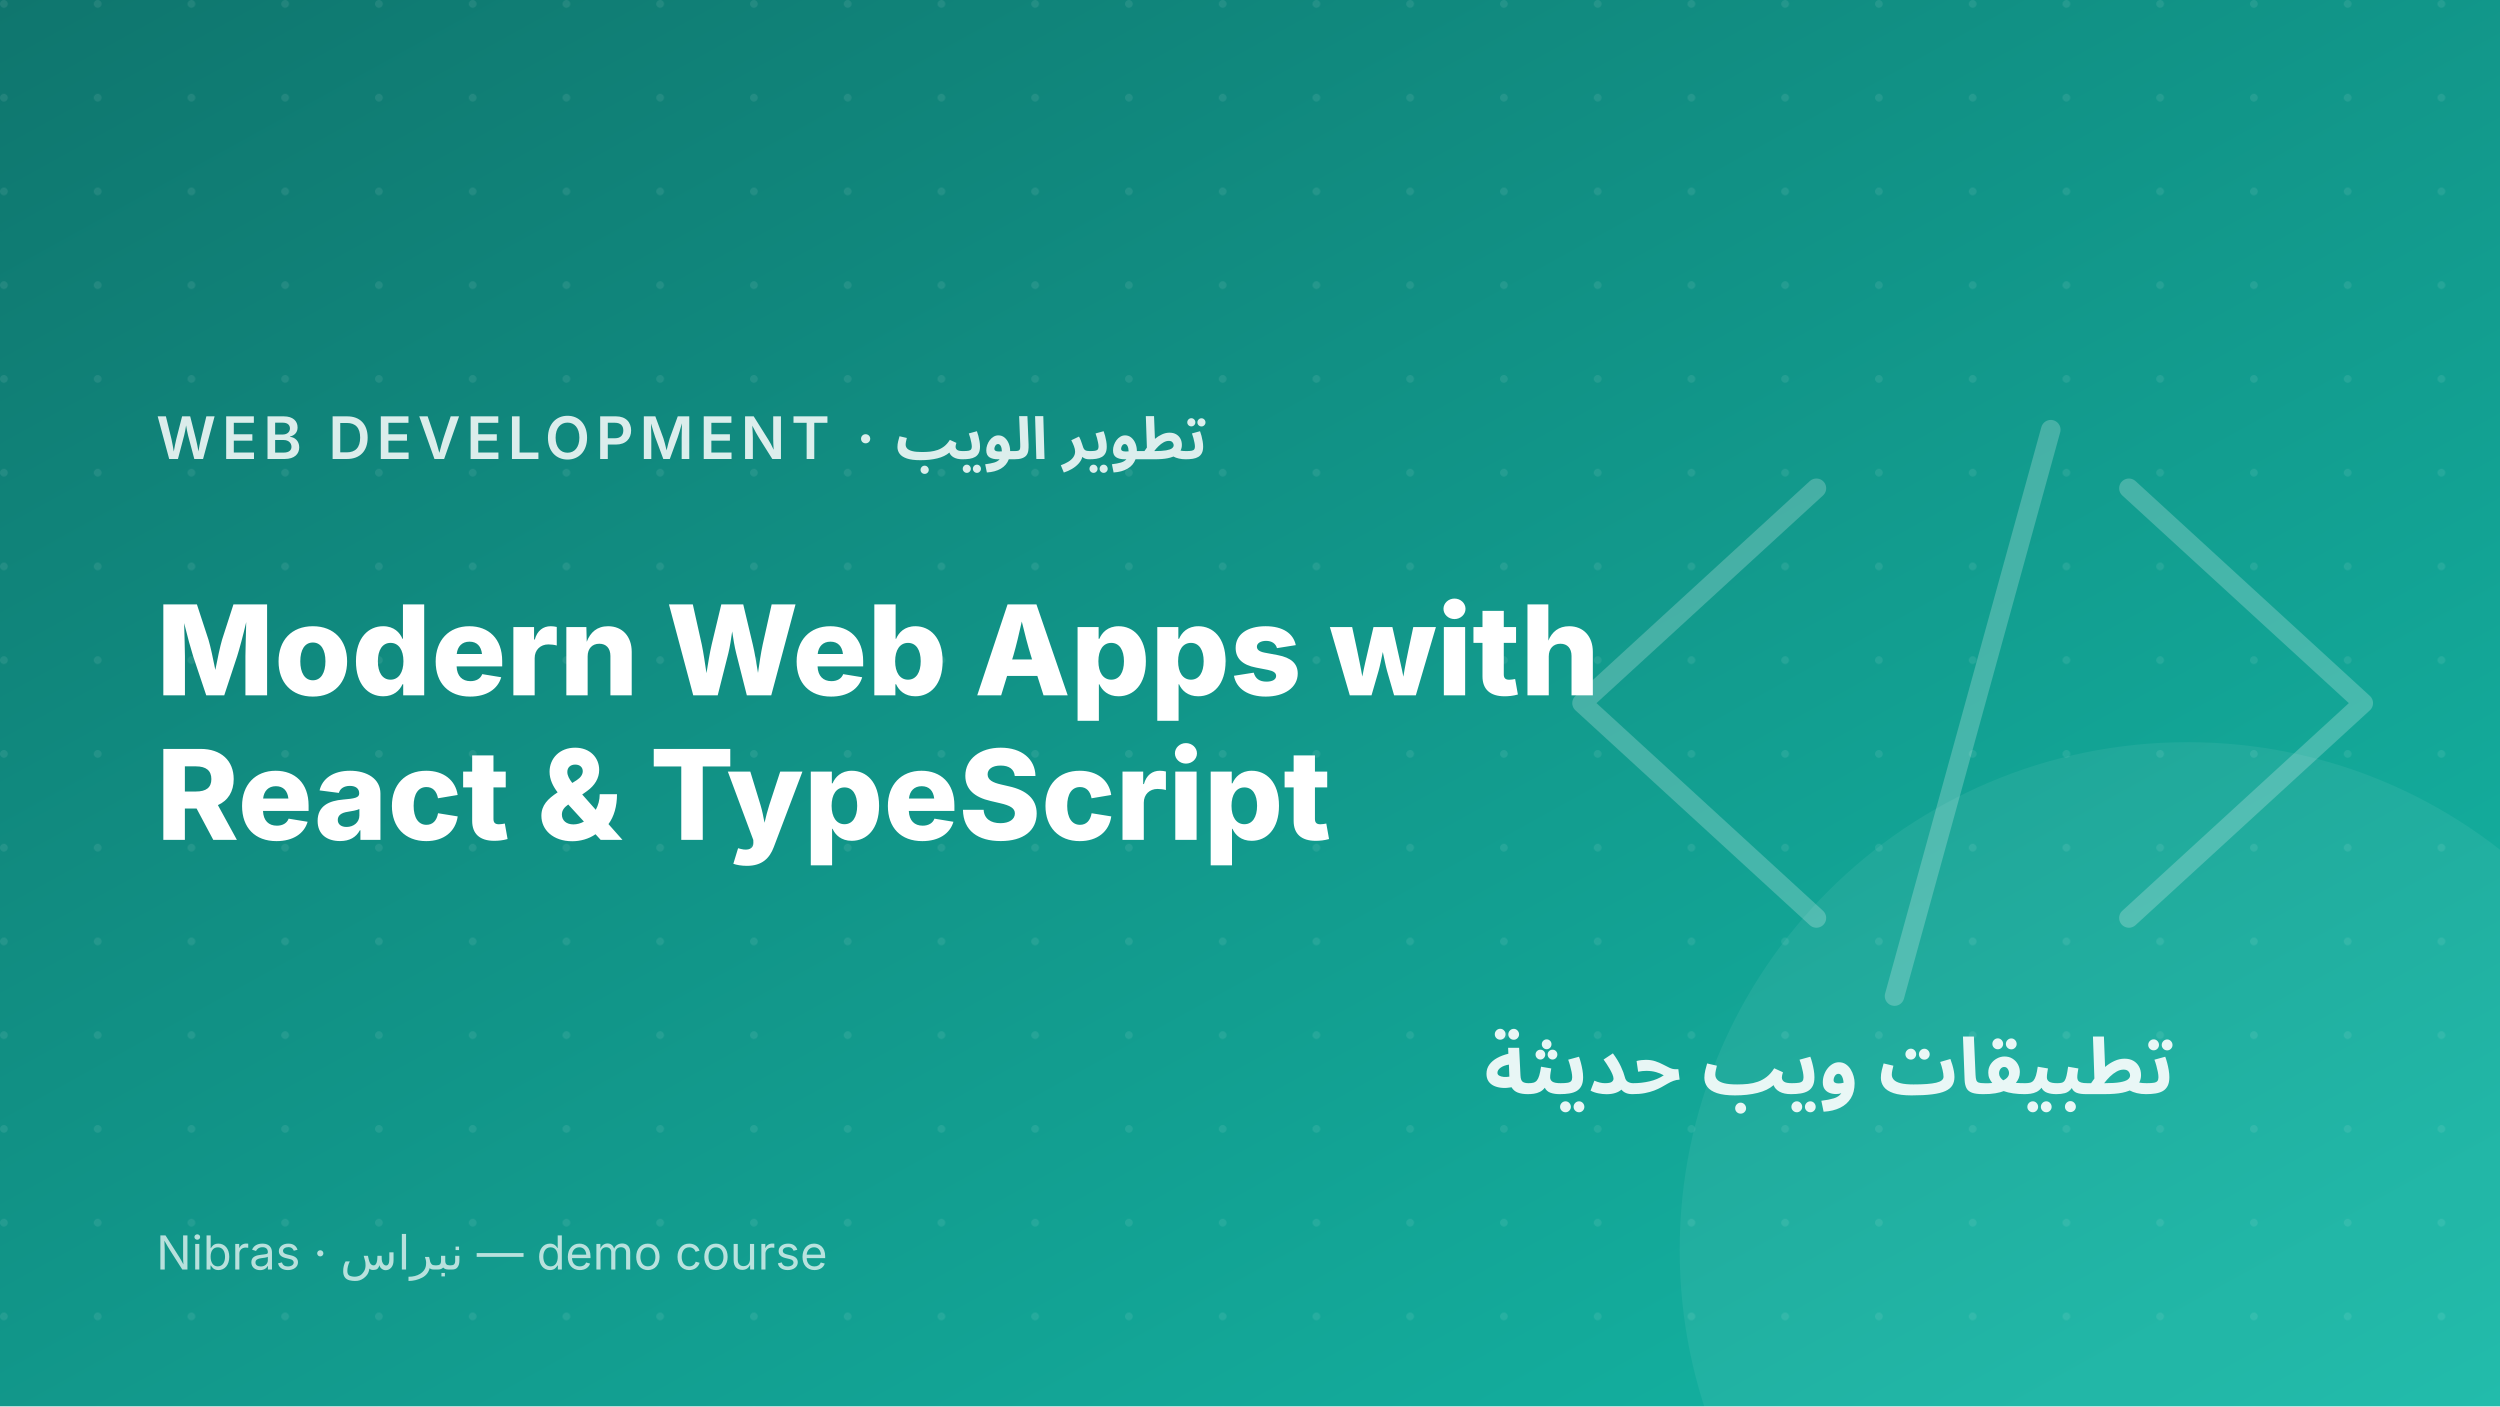
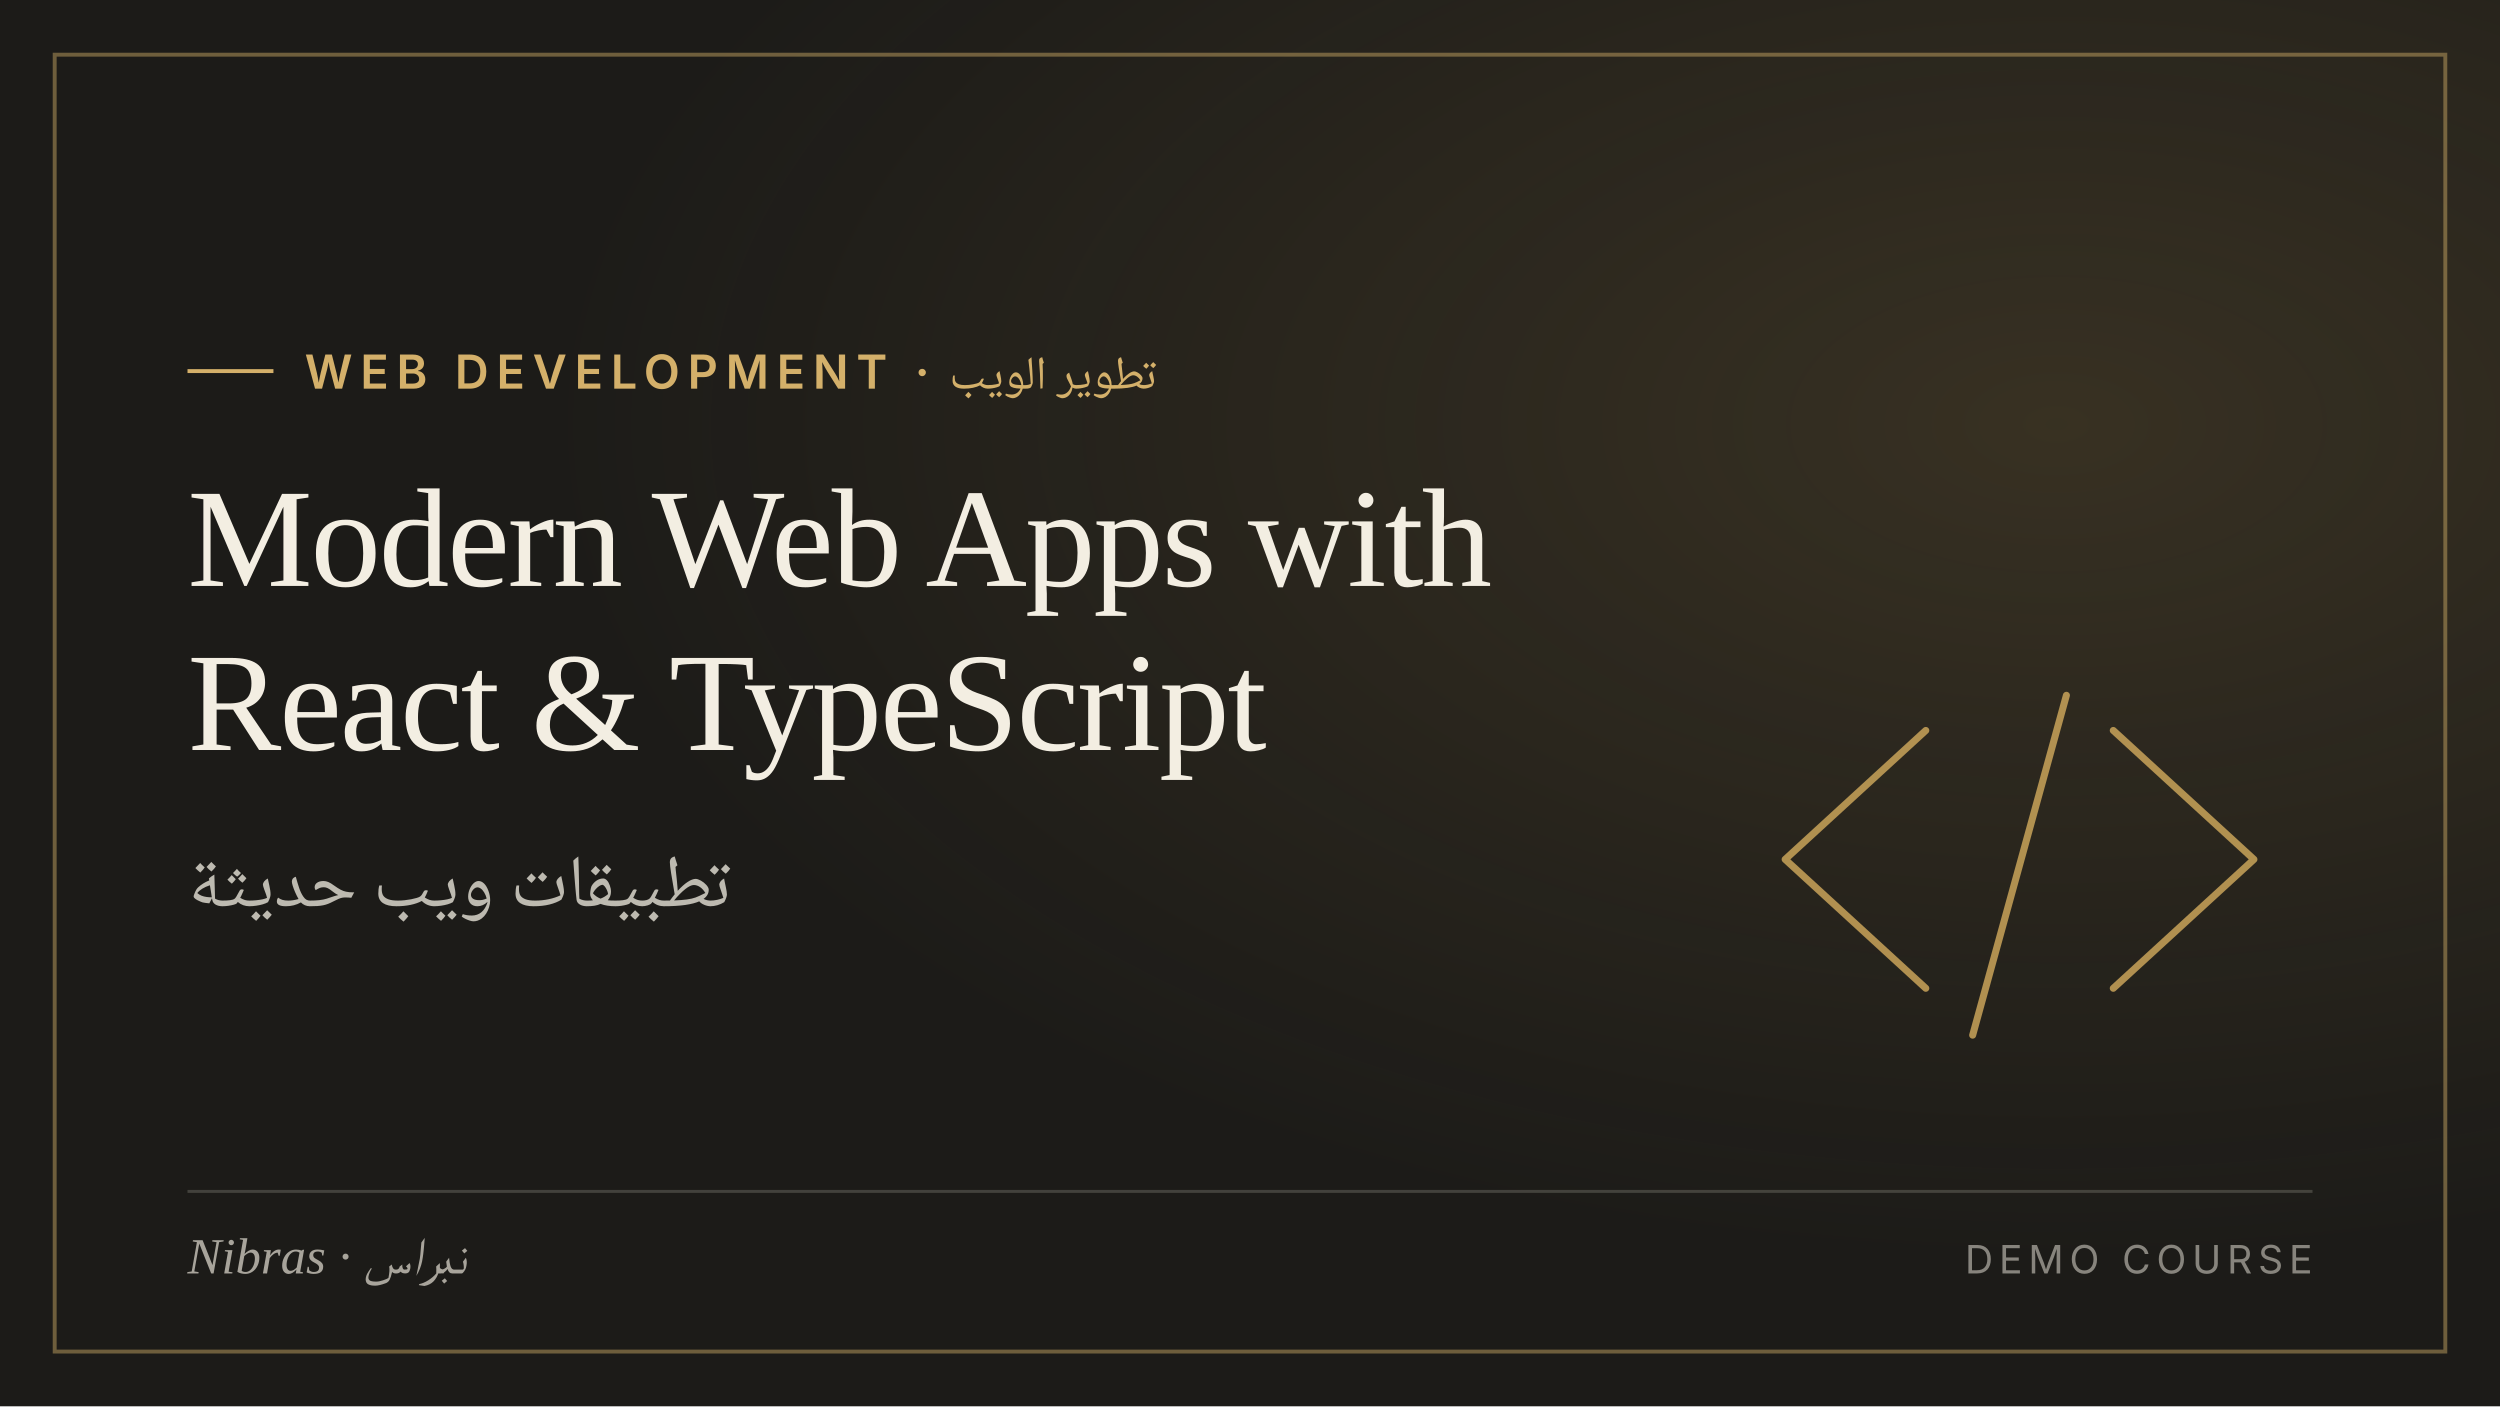
- <svg xmlns="http://www.w3.org/2000/svg" width="1280" height="720" viewBox="0 0 1280 720">
+ <svg xmlns="http://www.w3.org/2000/svg" width="1280" height="720" viewBox="0 0 1280 720" data-paper-ink="1">
  <defs>
-     <linearGradient id="g" x1="0" y1="0" x2="1" y2="1">
-       <stop offset="0" stop-color="#0f766e" />
-       <stop offset="1" stop-color="#14b8a6" />
-     </linearGradient>
-     <pattern id="p" width="48" height="48" patternUnits="userSpaceOnUse">
-       <circle cx="2" cy="2" r="2" fill="#fff" fill-opacity="0.08" />
-     </pattern>
+     <radialGradient id="lamp" cx="0.82" cy="0.3" r="0.6">
+       <stop offset="0" stop-color="#c9a35a" stop-opacity="0.16" />
+       <stop offset="1" stop-color="#c9a35a" stop-opacity="0" />
+     </radialGradient>
  </defs>
-   <rect width="1280" height="720" fill="url(#g)" />
-   <rect width="1280" height="720" fill="url(#p)" />
-   <circle cx="1120" cy="640" r="260" fill="#fff" fill-opacity="0.06" />
-   <g fill="none" stroke="#fff" stroke-opacity="0.22" stroke-width="10" stroke-linecap="round" stroke-linejoin="round">
-     <path d="M930 250 l-120 110 l120 110" />
-     <path d="M1090 250 l120 110 l-120 110" />
-     <path d="M1050 220 l-80 290" />
+   <rect width="1280" height="720" fill="#1c1b18" />
+   <rect width="1280" height="720" fill="url(#lamp)" />
+   <rect x="28" y="28" width="1224" height="664" fill="none" stroke="#d4b06a" stroke-opacity="0.45" stroke-width="2" />
+   <g transform="translate(1184 560) scale(0.6) translate(-1260 -560)">
+     <g fill="none" stroke="#c9a35a" stroke-opacity="0.85" stroke-width="6" stroke-linecap="round" stroke-linejoin="round">
+       <path d="M930 250 l-120 110 l120 110" />
+       <path d="M1090 250 l120 110 l-120 110" />
+       <path d="M1050 220 l-80 290" />
+     </g>
  </g>
-   <text x="80" y="235" font-family="Inter, Segoe UI, Arial, sans-serif" font-size="30" font-weight="600" letter-spacing="3" fill="#fff" fill-opacity="0.85">WEB DEVELOPMENT · <tspan font-family="Noto Sans Arabic, Segoe UI, Tahoma, sans-serif" letter-spacing="0">تطوير الويب</tspan>
+   <line x1="96" y1="190" x2="140" y2="190" stroke="#d4b06a" stroke-width="2" />
+   <text x="156" y="199" font-family="Inter, 'Segoe UI', Arial, sans-serif" font-size="24" font-weight="600" letter-spacing="4" fill="#d4b06a">WEB DEVELOPMENT · <tspan font-family="'Noto Naskh Arabic', 'Traditional Arabic', 'Times New Roman', serif" letter-spacing="0" font-weight="500">تطوير الويب</tspan>
  </text>
-   <text x="80" y="356" font-family="Inter, Segoe UI, Arial, sans-serif" font-size="64" font-weight="800" fill="#fff">
-     <tspan x="80" dy="0">Modern Web Apps with</tspan>
-     <tspan x="80" dy="74">React &amp; TypeScript</tspan>
+   <text x="96" y="300" font-family="Newsreader, Georgia, 'Times New Roman', serif" font-size="72" font-weight="500" letter-spacing="-1" fill="#f3eee2">
+     <tspan x="96" dy="0">Modern Web Apps with</tspan>
+     <tspan x="96" dy="84">React &amp; TypeScript</tspan>
  </text>
-   <text x="80" y="560" direction="rtl" unicode-bidi="plaintext" font-family="Noto Sans Arabic, Segoe UI, Tahoma, sans-serif" font-size="40" font-weight="600" fill="#fff" fill-opacity="0.9" text-anchor="end" transform="translate(0 0)">
-     <tspan x="760">تطبيقات ويب حديثة</tspan>
+   <text x="96" y="464" direction="rtl" unicode-bidi="plaintext" text-anchor="end" font-family="'Noto Naskh Arabic', 'Traditional Arabic', 'Times New Roman', serif" font-size="38" fill="#f3eee2" fill-opacity="0.75">
+     <tspan x="96">تطبيقات ويب حديثة</tspan>
  </text>
-   <text x="80" y="650" font-family="Inter, Segoe UI, Arial, sans-serif" font-size="24" fill="#fff" fill-opacity="0.7">Nibras · نبراس — demo course</text>
+   <line x1="96" y1="610" x2="1184" y2="610" stroke="#f3eee2" stroke-opacity="0.18" stroke-width="1.5" />
+   <text x="96" y="652" font-family="Newsreader, Georgia, 'Times New Roman', serif" font-size="26" font-style="italic" fill="#f3eee2" fill-opacity="0.65">Nibras · نبراس</text>
+   <text x="1184" y="652" text-anchor="end" font-family="Inter, 'Segoe UI', Arial, sans-serif" font-size="20" letter-spacing="3" fill="#f3eee2" fill-opacity="0.5">DEMO COURSE</text>
</svg>
